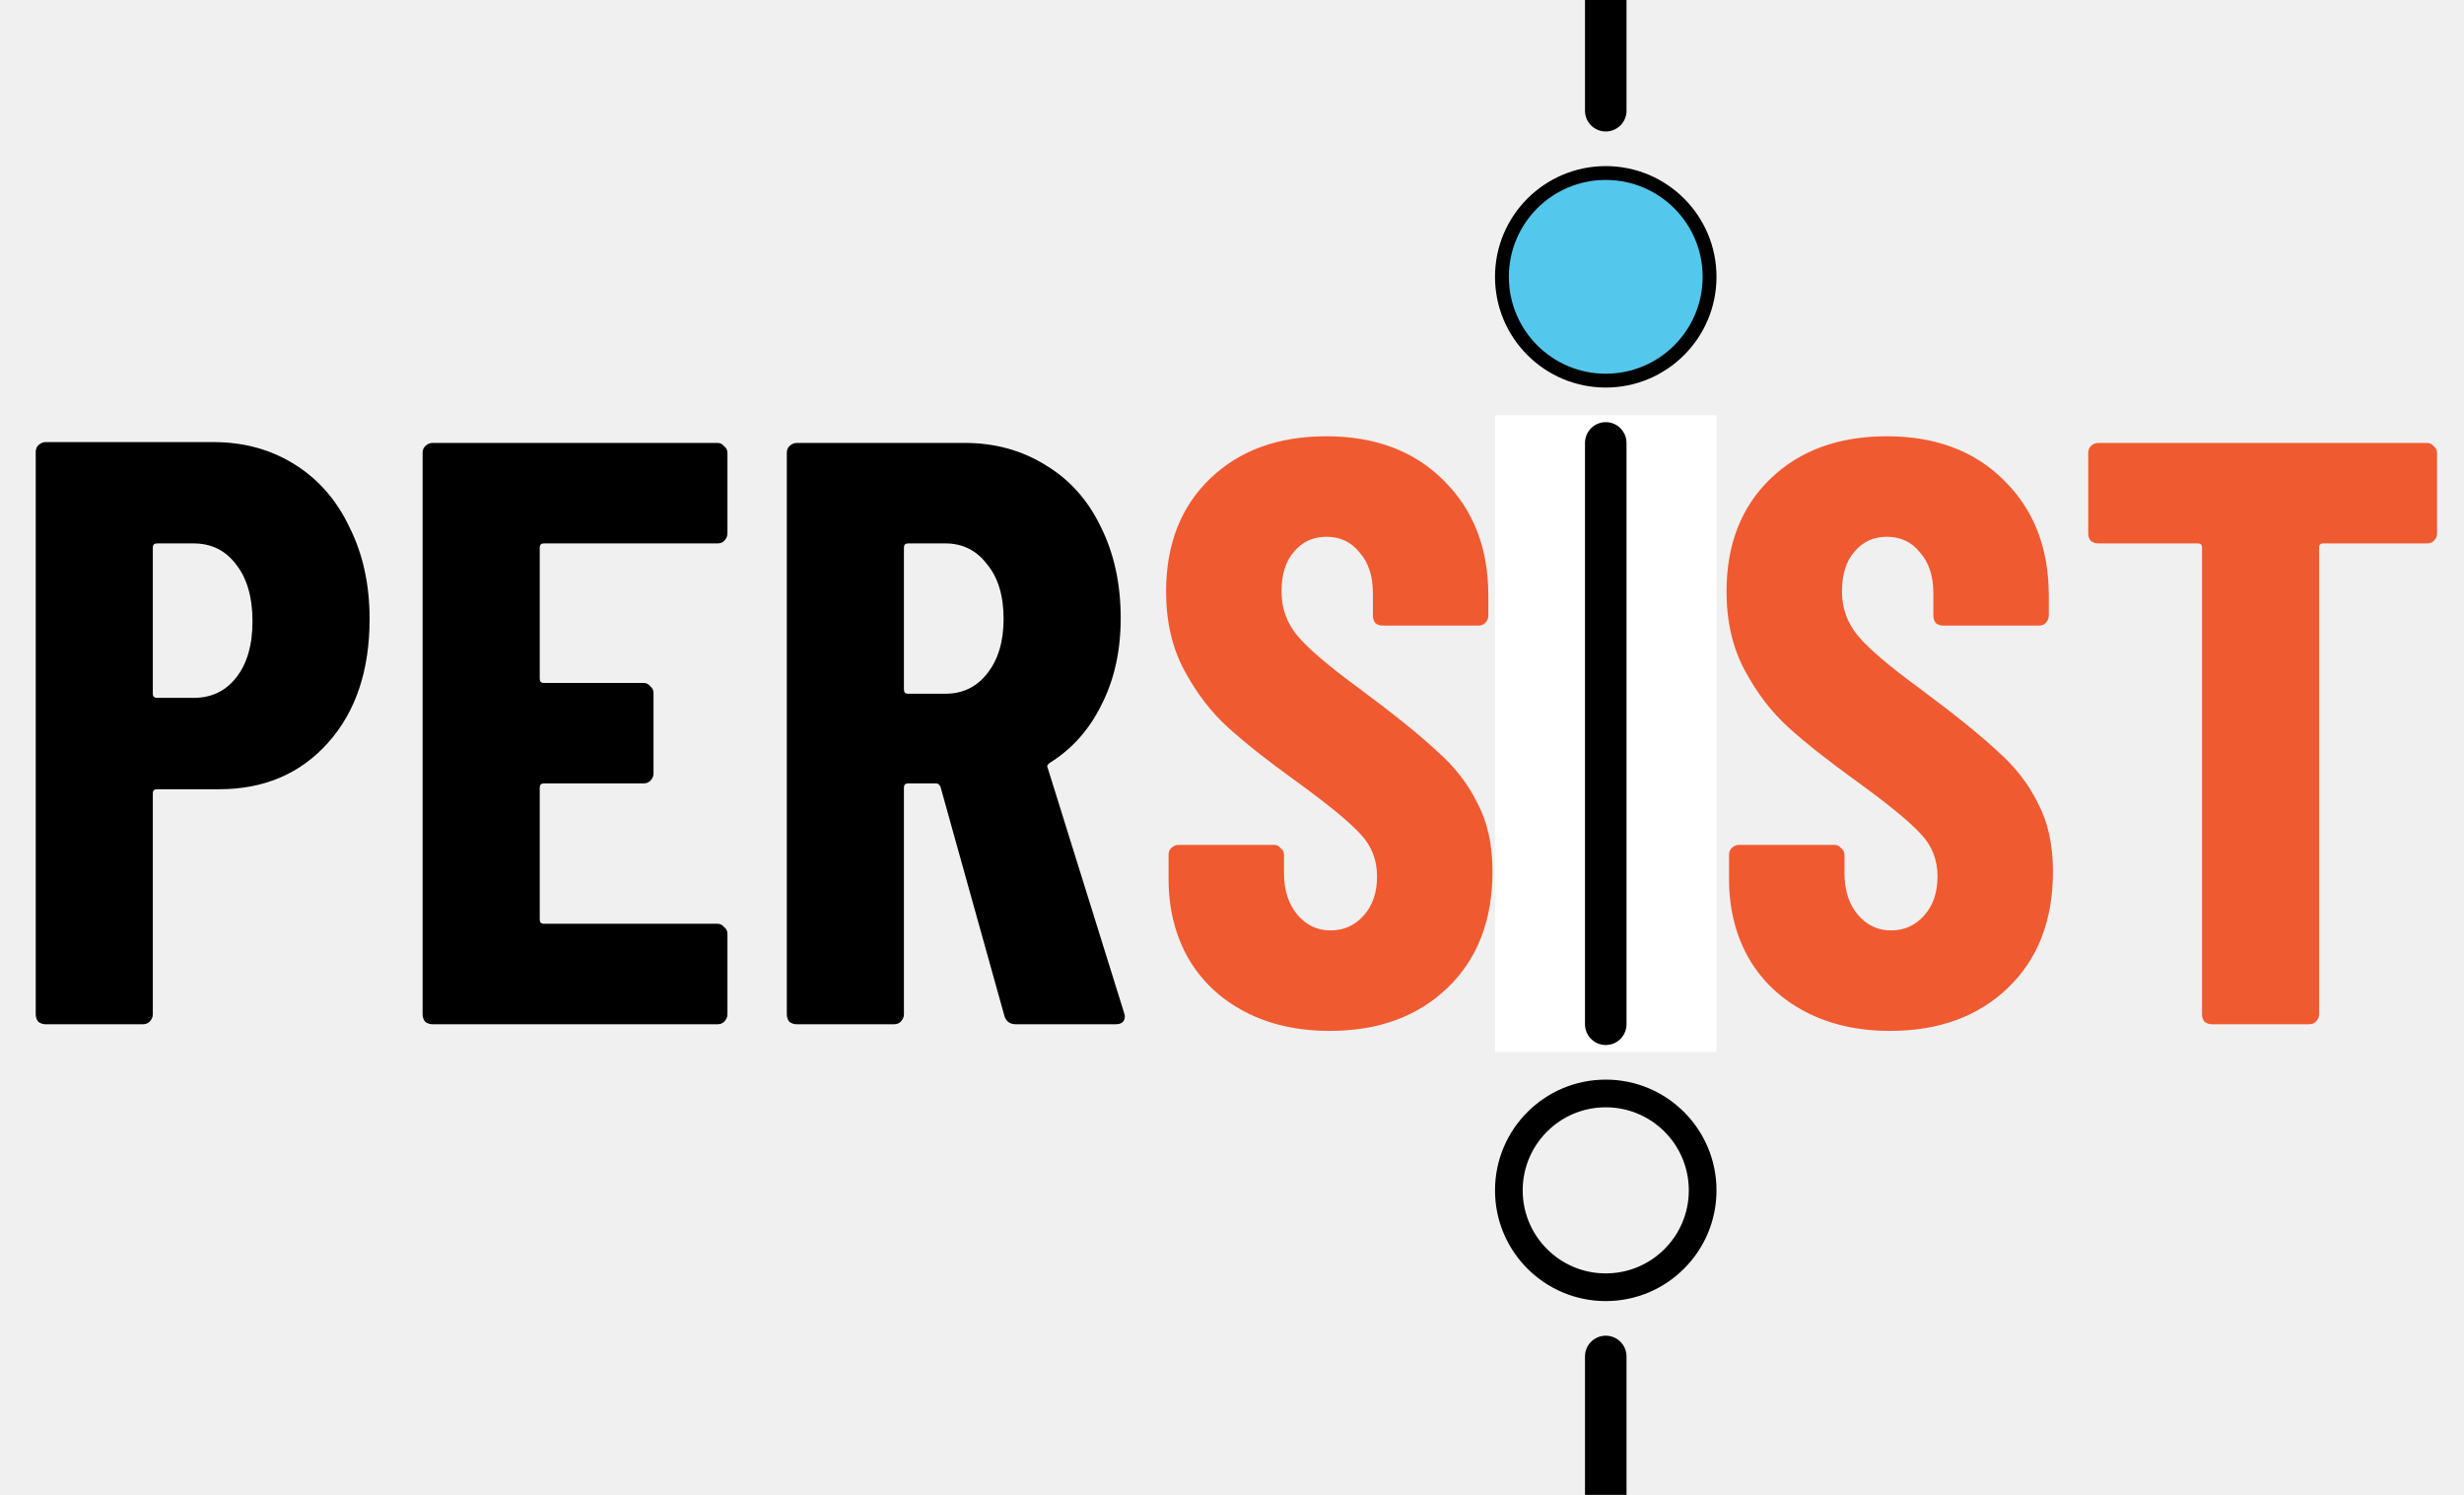
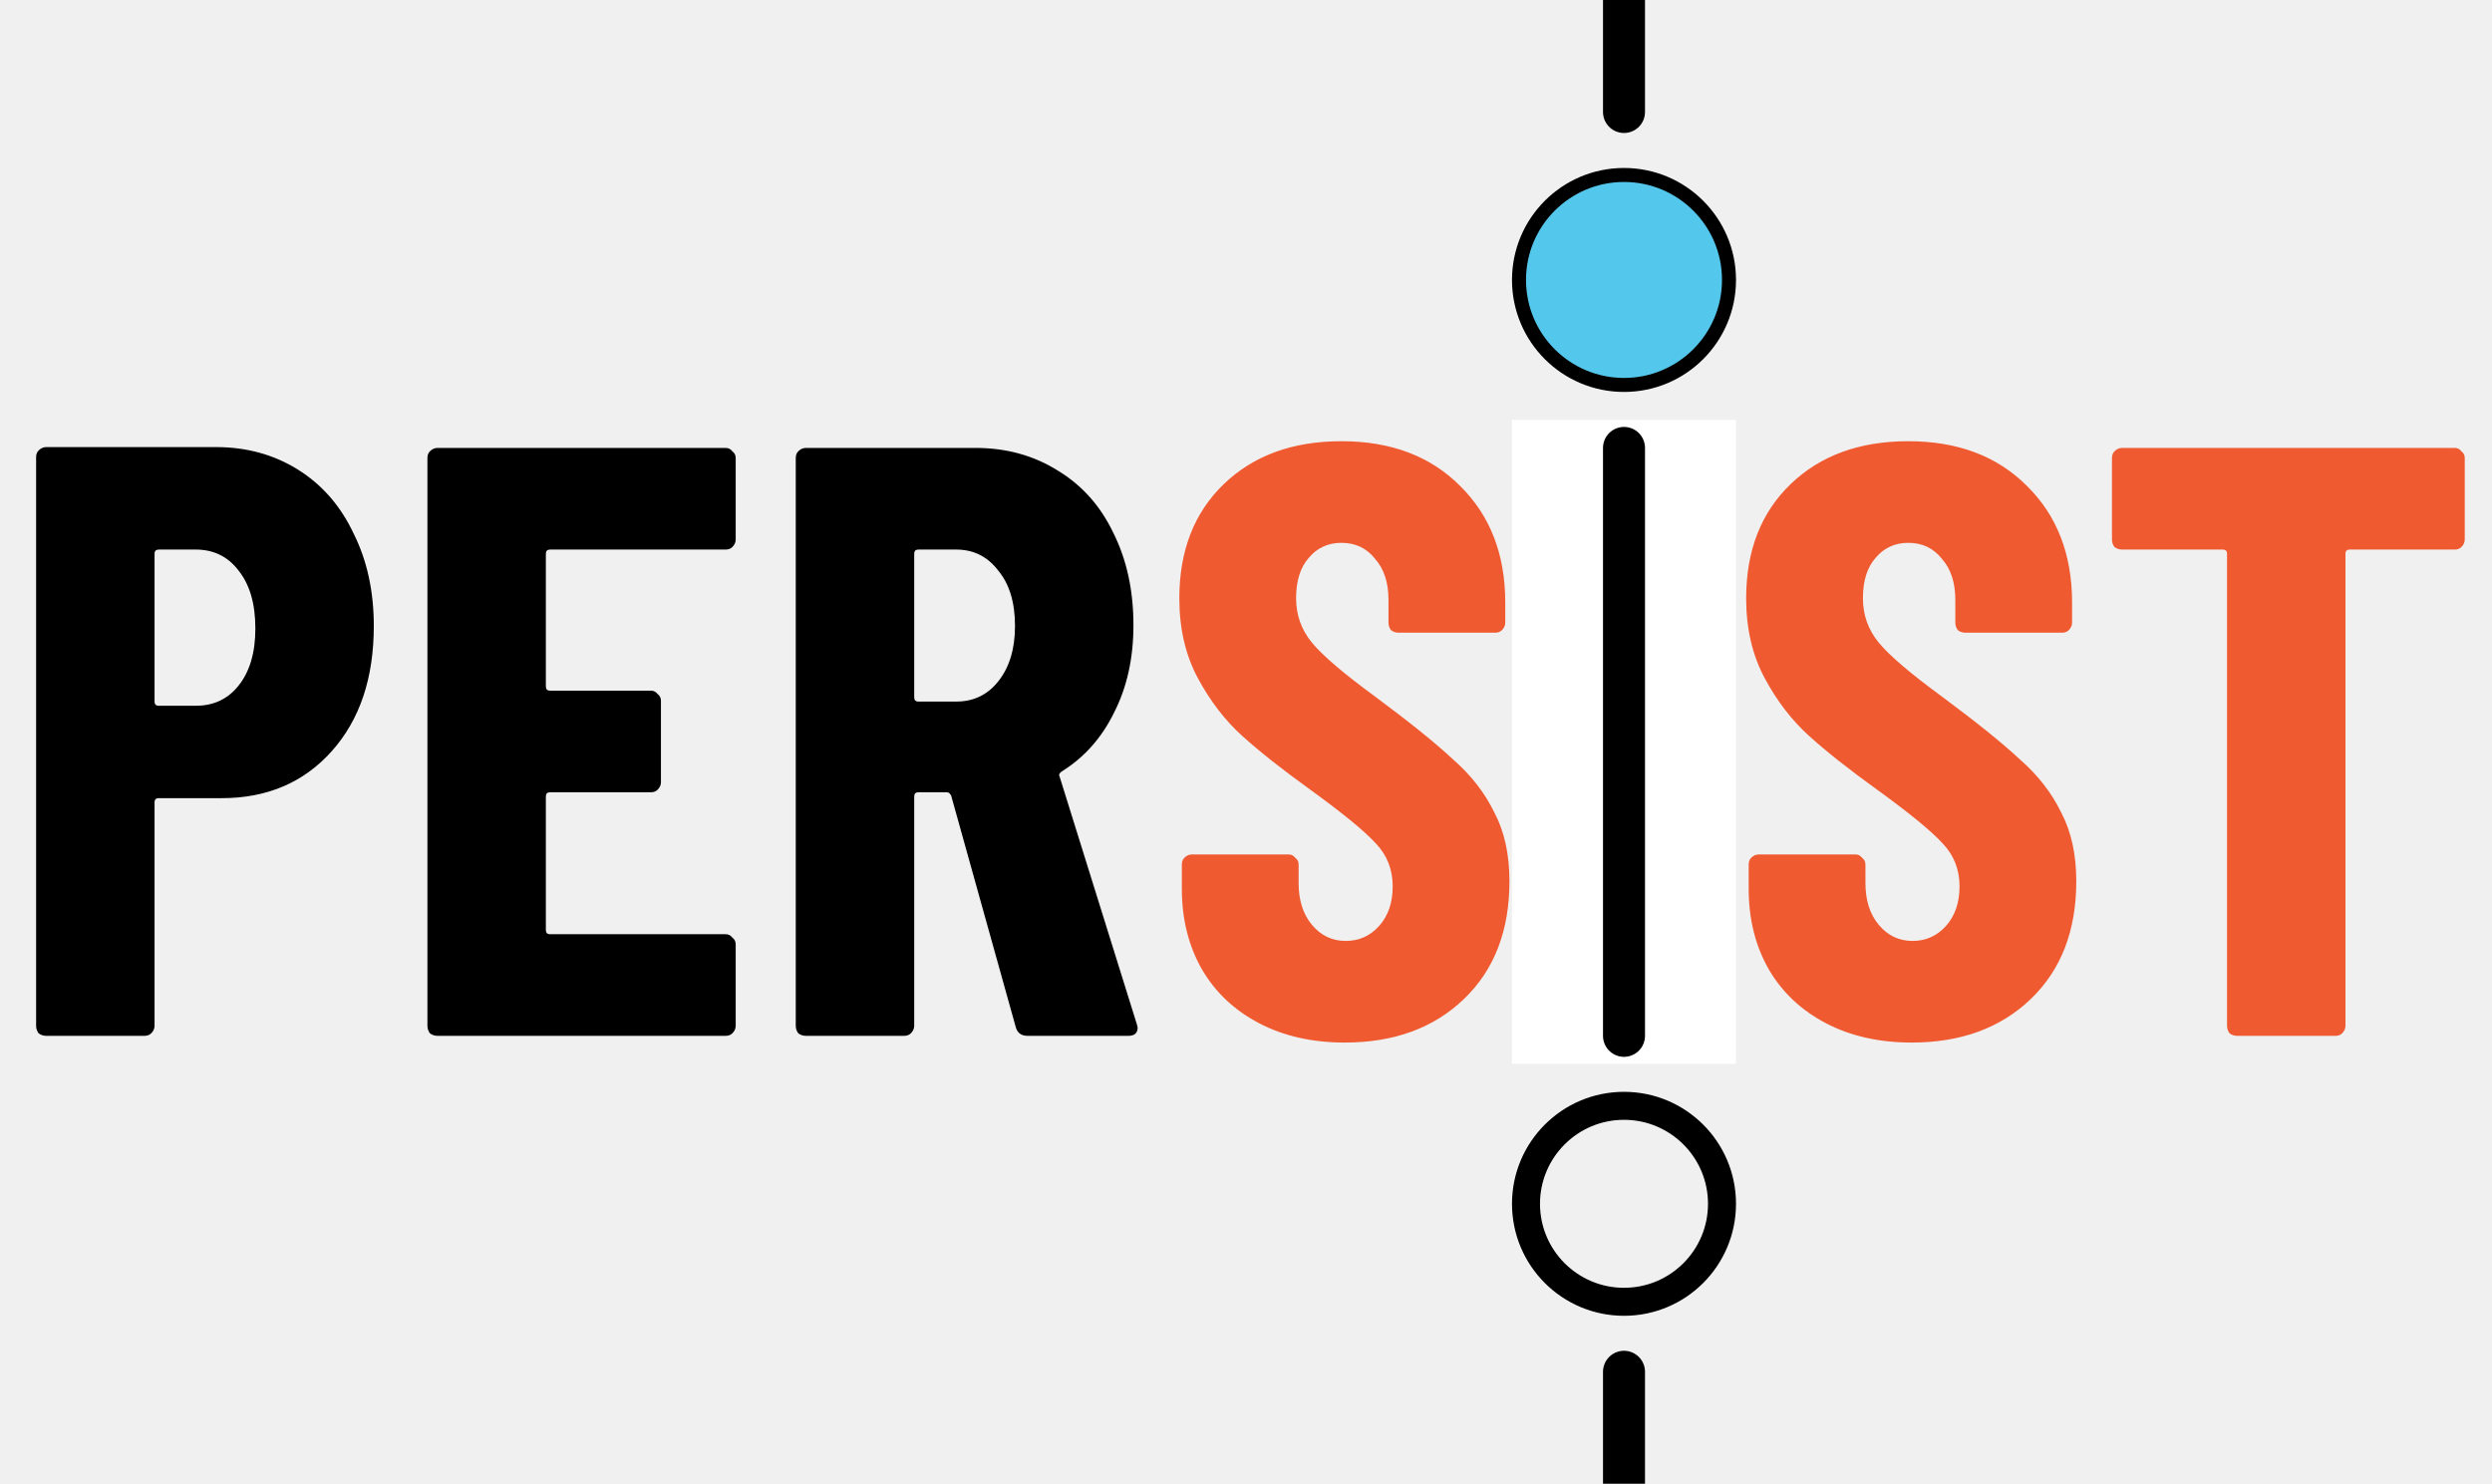
- <svg xmlns="http://www.w3.org/2000/svg" width="89" height="54" viewBox="0 0 89 54" fill="none">
+ <svg xmlns="http://www.w3.org/2000/svg" width="89" height="53" viewBox="0 0 89 53" fill="none">
  <g clip-path="url(#clip0_5_2)">
    <path d="M7.71 15.97C8.81 15.97 9.79 16.24 10.65 16.78C11.51 17.32 12.17 18.08 12.63 19.06C13.11 20.02 13.35 21.12 13.35 22.36C13.35 24.22 12.85 25.71 11.85 26.83C10.85 27.95 9.54 28.51 7.92 28.51H5.67C5.57 28.51 5.52 28.56 5.52 28.66V36.64C5.52 36.74 5.48 36.83 5.4 36.91C5.34 36.97 5.26 37 5.16 37H1.65C1.55 37 1.46 36.97 1.38 36.91C1.32 36.83 1.29 36.74 1.29 36.64V16.33C1.29 16.23 1.32 16.15 1.38 16.09C1.46 16.01 1.55 15.97 1.65 15.97H7.71ZM6.99 25.21C7.63 25.21 8.14 24.97 8.52 24.49C8.92 23.99 9.12 23.31 9.12 22.45C9.12 21.57 8.92 20.88 8.52 20.38C8.14 19.88 7.63 19.63 6.99 19.63H5.67C5.57 19.63 5.52 19.68 5.52 19.78V25.06C5.52 25.16 5.57 25.21 5.67 25.21H6.99ZM26.275 19.27C26.275 19.37 26.235 19.46 26.155 19.54C26.095 19.6 26.015 19.63 25.915 19.63H19.645C19.545 19.63 19.495 19.68 19.495 19.78V24.52C19.495 24.62 19.545 24.67 19.645 24.67H23.245C23.345 24.67 23.425 24.71 23.485 24.79C23.565 24.85 23.605 24.93 23.605 25.03V27.94C23.605 28.04 23.565 28.13 23.485 28.21C23.425 28.27 23.345 28.3 23.245 28.3H19.645C19.545 28.3 19.495 28.35 19.495 28.45V33.22C19.495 33.32 19.545 33.37 19.645 33.37H25.915C26.015 33.37 26.095 33.41 26.155 33.49C26.235 33.55 26.275 33.63 26.275 33.73V36.64C26.275 36.74 26.235 36.83 26.155 36.91C26.095 36.97 26.015 37 25.915 37H15.625C15.525 37 15.435 36.97 15.355 36.91C15.295 36.83 15.265 36.74 15.265 36.64V16.36C15.265 16.26 15.295 16.18 15.355 16.12C15.435 16.04 15.525 16 15.625 16H25.915C26.015 16 26.095 16.04 26.155 16.12C26.235 16.18 26.275 16.26 26.275 16.36V19.27ZM36.7 37C36.48 37 36.34 36.9 36.28 36.7L33.97 28.42C33.93 28.34 33.88 28.3 33.82 28.3H32.8C32.7 28.3 32.65 28.35 32.65 28.45V36.64C32.65 36.74 32.61 36.83 32.53 36.91C32.47 36.97 32.39 37 32.29 37H28.78C28.68 37 28.59 36.97 28.51 36.91C28.45 36.83 28.42 36.74 28.42 36.64V16.36C28.42 16.26 28.45 16.18 28.51 16.12C28.59 16.04 28.68 16 28.78 16H34.84C35.94 16 36.92 16.27 37.78 16.81C38.64 17.33 39.3 18.07 39.76 19.03C40.24 19.99 40.48 21.09 40.48 22.33C40.48 23.51 40.25 24.55 39.79 25.45C39.35 26.35 38.73 27.05 37.93 27.55C37.89 27.57 37.86 27.6 37.84 27.64C37.82 27.66 37.82 27.69 37.84 27.73L40.6 36.58L40.63 36.7C40.63 36.9 40.52 37 40.3 37H36.7ZM32.8 19.63C32.7 19.63 32.65 19.68 32.65 19.78V24.91C32.65 25.01 32.7 25.06 32.8 25.06H34.15C34.77 25.06 35.27 24.82 35.65 24.34C36.05 23.84 36.25 23.18 36.25 22.36C36.25 21.52 36.05 20.86 35.65 20.38C35.27 19.88 34.77 19.63 34.15 19.63H32.8Z" fill="black" />
    <path d="M48.029 37.24C46.869 37.24 45.849 37.01 44.969 36.55C44.089 36.09 43.409 35.45 42.929 34.63C42.449 33.79 42.209 32.83 42.209 31.75V30.88C42.209 30.78 42.239 30.7 42.299 30.64C42.379 30.56 42.469 30.52 42.569 30.52H46.019C46.119 30.52 46.199 30.56 46.259 30.64C46.339 30.7 46.379 30.78 46.379 30.88V31.54C46.379 32.16 46.539 32.66 46.859 33.04C47.179 33.42 47.579 33.61 48.059 33.61C48.539 33.61 48.939 33.43 49.259 33.07C49.579 32.71 49.739 32.24 49.739 31.66C49.739 31.06 49.539 30.55 49.139 30.13C48.739 29.69 47.959 29.05 46.799 28.21C45.799 27.49 44.989 26.85 44.369 26.29C43.749 25.73 43.219 25.04 42.779 24.22C42.339 23.4 42.119 22.45 42.119 21.37C42.119 19.67 42.649 18.31 43.709 17.29C44.769 16.27 46.169 15.76 47.909 15.76C49.669 15.76 51.079 16.29 52.139 17.35C53.219 18.41 53.759 19.8 53.759 21.52V22.24C53.759 22.34 53.719 22.43 53.639 22.51C53.579 22.57 53.499 22.6 53.399 22.6H49.949C49.849 22.6 49.759 22.57 49.679 22.51C49.619 22.43 49.589 22.34 49.589 22.24V21.43C49.589 20.81 49.429 20.32 49.109 19.96C48.809 19.58 48.409 19.39 47.909 19.39C47.429 19.39 47.039 19.57 46.739 19.93C46.439 20.27 46.289 20.75 46.289 21.37C46.289 21.97 46.479 22.5 46.859 22.96C47.239 23.42 47.989 24.06 49.109 24.88C50.349 25.8 51.279 26.55 51.899 27.13C52.539 27.69 53.029 28.32 53.369 29.02C53.729 29.7 53.909 30.52 53.909 31.48C53.909 33.24 53.369 34.64 52.289 35.68C51.209 36.72 49.789 37.24 48.029 37.24ZM56.319 37C56.219 37 56.129 36.97 56.049 36.91C55.989 36.83 55.959 36.74 55.959 36.64V16.36C55.959 16.26 55.989 16.18 56.049 16.12C56.129 16.04 56.219 16 56.319 16H59.829C59.929 16 60.009 16.04 60.069 16.12C60.149 16.18 60.189 16.26 60.189 16.36V36.64C60.189 36.74 60.149 36.83 60.069 36.91C60.009 36.97 59.929 37 59.829 37H56.319ZM68.273 37.24C67.113 37.24 66.093 37.01 65.213 36.55C64.333 36.09 63.653 35.45 63.173 34.63C62.693 33.79 62.453 32.83 62.453 31.75V30.88C62.453 30.78 62.483 30.7 62.543 30.64C62.623 30.56 62.713 30.52 62.813 30.52H66.263C66.363 30.52 66.443 30.56 66.503 30.64C66.583 30.7 66.623 30.78 66.623 30.88V31.54C66.623 32.16 66.783 32.66 67.103 33.04C67.423 33.42 67.823 33.61 68.303 33.61C68.783 33.61 69.183 33.43 69.503 33.07C69.823 32.71 69.983 32.24 69.983 31.66C69.983 31.06 69.783 30.55 69.383 30.13C68.983 29.69 68.203 29.05 67.043 28.21C66.043 27.49 65.233 26.85 64.613 26.29C63.993 25.73 63.463 25.04 63.023 24.22C62.583 23.4 62.363 22.45 62.363 21.37C62.363 19.67 62.893 18.31 63.953 17.29C65.013 16.27 66.413 15.76 68.153 15.76C69.913 15.76 71.323 16.29 72.383 17.35C73.463 18.41 74.003 19.8 74.003 21.52V22.24C74.003 22.34 73.963 22.43 73.883 22.51C73.823 22.57 73.743 22.6 73.643 22.6H70.193C70.093 22.6 70.003 22.57 69.923 22.51C69.863 22.43 69.833 22.34 69.833 22.24V21.43C69.833 20.81 69.673 20.32 69.353 19.96C69.053 19.58 68.653 19.39 68.153 19.39C67.673 19.39 67.283 19.57 66.983 19.93C66.683 20.27 66.533 20.75 66.533 21.37C66.533 21.97 66.723 22.5 67.103 22.96C67.483 23.42 68.233 24.06 69.353 24.88C70.593 25.8 71.523 26.55 72.143 27.13C72.783 27.69 73.273 28.32 73.613 29.02C73.973 29.7 74.153 30.52 74.153 31.48C74.153 33.24 73.613 34.64 72.533 35.68C71.453 36.72 70.033 37.24 68.273 37.24ZM87.667 16C87.767 16 87.847 16.04 87.907 16.12C87.987 16.18 88.027 16.26 88.027 16.36V19.27C88.027 19.37 87.987 19.46 87.907 19.54C87.847 19.6 87.767 19.63 87.667 19.63H83.917C83.817 19.63 83.767 19.68 83.767 19.78V36.64C83.767 36.74 83.727 36.83 83.647 36.91C83.587 36.97 83.507 37 83.407 37H79.897C79.797 37 79.707 36.97 79.627 36.91C79.567 36.83 79.537 36.74 79.537 36.64V19.78C79.537 19.68 79.487 19.63 79.387 19.63H75.787C75.687 19.63 75.597 19.6 75.517 19.54C75.457 19.46 75.427 19.37 75.427 19.27V16.36C75.427 16.26 75.457 16.18 75.517 16.12C75.597 16.04 75.687 16 75.787 16H87.667Z" fill="#F05A31" />
    <rect x="54" y="15" width="8" height="23" fill="white" />
    <path d="M58 16V37" stroke="black" stroke-width="1.5" stroke-linecap="round" />
    <circle cx="58" cy="10" r="3.75" fill="#54C7EC" stroke="black" stroke-width="0.5" />
    <circle cx="58" cy="43" r="3.5" stroke="black" />
    <path d="M58 49V70" stroke="black" stroke-width="1.5" stroke-linecap="round" />
    <path d="M58 -17V4" stroke="black" stroke-width="1.5" stroke-linecap="round" />
  </g>
  <defs>
    <clipPath id="clip0_5_2">
-       <rect width="89" height="54" fill="white" />
+       <rect width="89" height="53" fill="white" />
    </clipPath>
  </defs>
</svg>
